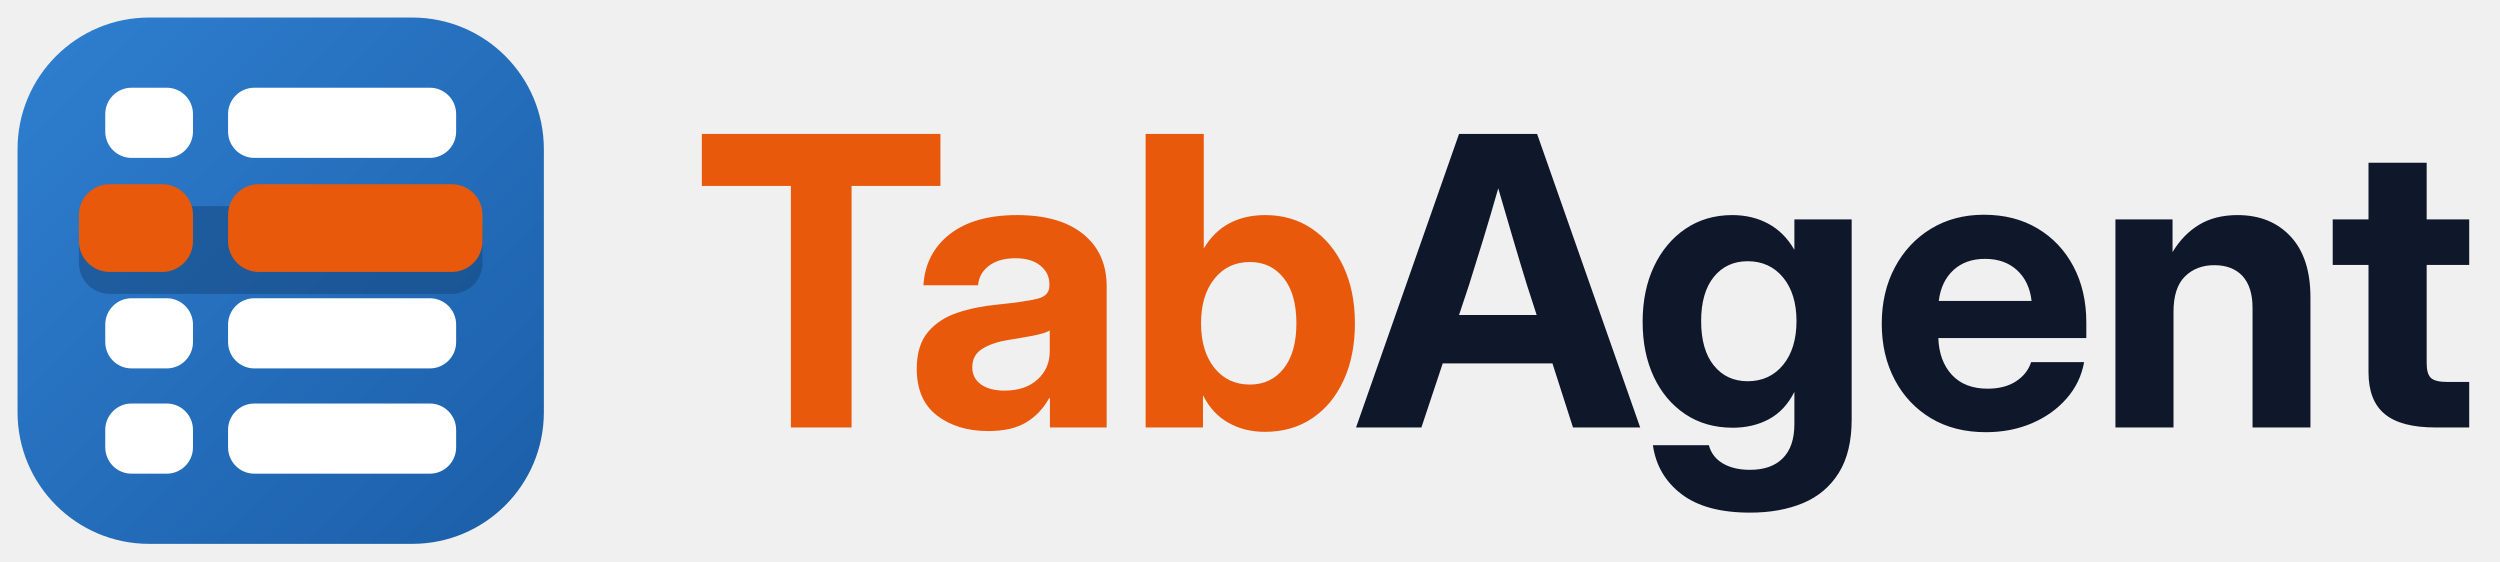
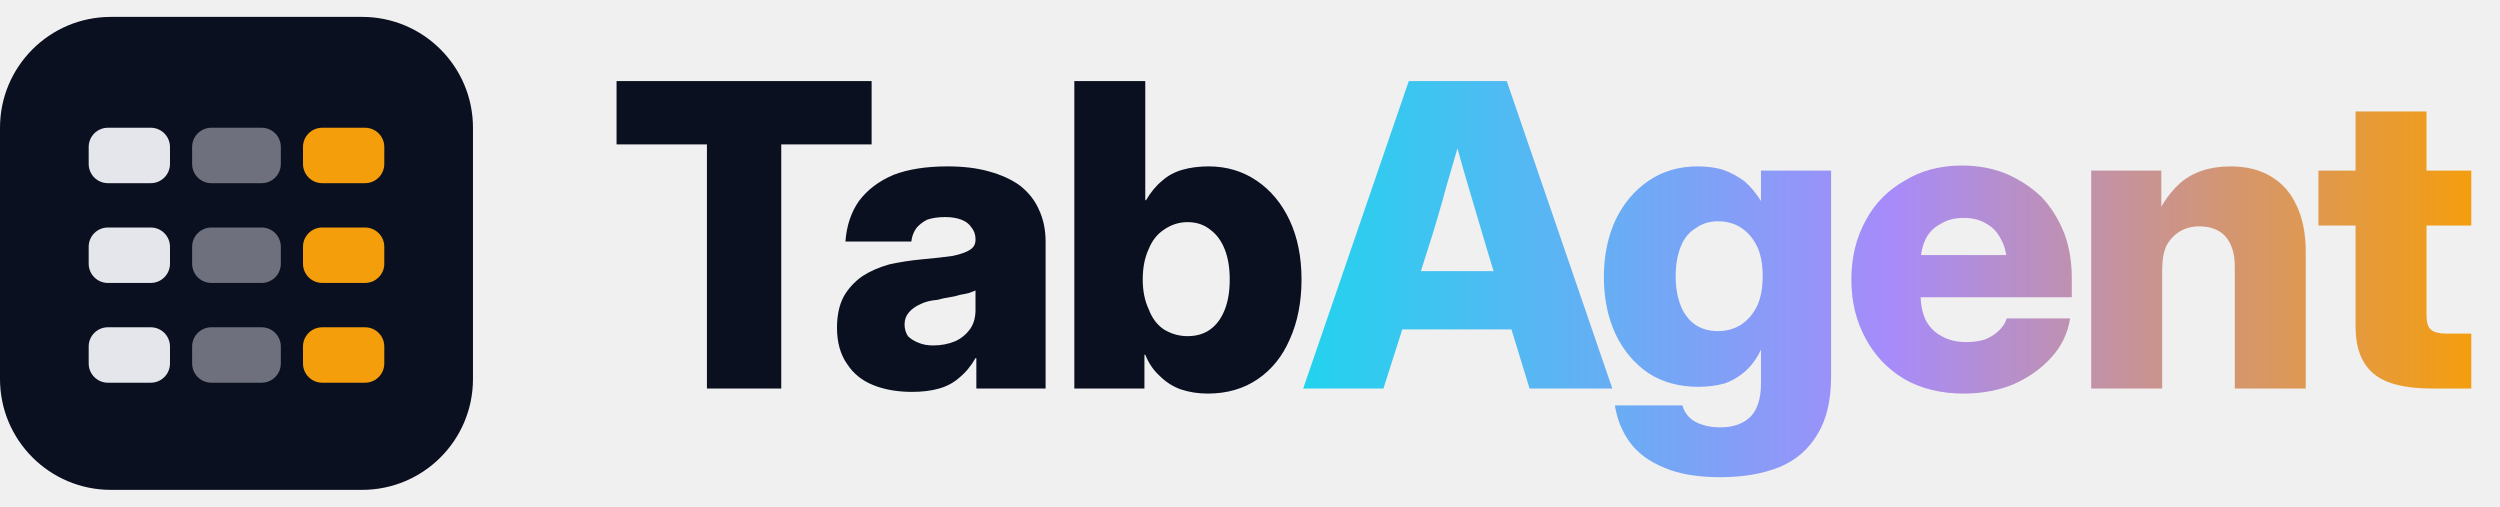
- <svg xmlns="http://www.w3.org/2000/svg" viewBox="0 0 285 64" width="285" height="64" role="img" aria-label="TabAgent">
+ <svg xmlns="http://www.w3.org/2000/svg" viewBox="0 0 296 60" width="296" height="60" role="img" aria-label="TabAgent">
  <defs>
-     <linearGradient id="wg" x1="0" y1="0" x2="1" y2="1">
-       <stop offset="0" stop-color="#2F7FD0" />
-       <stop offset="1" stop-color="#1B5EA8" />
+     <linearGradient id="wm-g" gradientUnits="userSpaceOnUse" x1="154.163" y1="0" x2="293.67" y2="0">
+       <stop offset="0" stop-color="#22D3EE" />
+       <stop offset="0.5" stop-color="#A78BFA" />
+       <stop offset="1" stop-color="#F59E0B" />
    </linearGradient>
  </defs>
-   <rect x="2" y="2" width="60" height="60" rx="15" fill="url(#wg)" />
-   <rect x="12" y="10" width="10" height="8" rx="3" fill="#FFFFFF" />
-   <rect x="26" y="10" width="26" height="8" rx="3" fill="#FFFFFF" />
-   <rect x="9" y="23.5" width="46" height="10" rx="3.5" fill="#123F73" fill-opacity="0.45" />
-   <rect x="9" y="21" width="13" height="10" rx="3.5" fill="#E8590C" />
-   <rect x="26" y="21" width="29" height="10" rx="3.5" fill="#E8590C" />
-   <rect x="12" y="34" width="10" height="8" rx="3" fill="#FFFFFF" />
-   <rect x="26" y="34" width="26" height="8" rx="3" fill="#FFFFFF" />
-   <rect x="12" y="46" width="10" height="8" rx="3" fill="#FFFFFF" />
-   <rect x="26" y="46" width="26" height="8" rx="3" fill="#FFFFFF" />
-   <path fill="#E8590C" d="M80.01 21.2V15.27H107.21V21.2H97.08V48.73H90.16V21.2ZM112.66 49.14Q109.11 49.14 106.81 47.36Q104.51 45.59 104.51 42.04Q104.51 39.37 105.79 37.85Q107.07 36.33 109.18 35.64Q111.29 34.94 113.76 34.72Q117.02 34.38 118.32 34.04Q119.63 33.71 119.63 32.56V32.4Q119.63 31.1 118.59 30.27Q117.56 29.44 115.74 29.44Q113.9 29.44 112.75 30.29Q111.61 31.15 111.5 32.52H105.27Q105.5 28.86 108.28 26.69Q111.07 24.52 115.94 24.52Q120.82 24.52 123.49 26.69Q126.16 28.86 126.16 32.65V48.73H119.69V45.39H119.6Q118.66 47.12 117.02 48.13Q115.38 49.14 112.66 49.14ZM114.51 44.53Q116.89 44.53 118.28 43.26Q119.67 42 119.67 40.06V37.68Q119.11 38 117.81 38.26Q116.5 38.51 114.91 38.76Q113.2 39.03 112.02 39.74Q110.84 40.45 110.84 41.86Q110.84 43.12 111.84 43.83Q112.84 44.53 114.51 44.53ZM144.19 49.23Q141.86 49.23 140.03 48.19Q138.2 47.16 137.16 45.09H137.14V48.73H130.6V15.27H137.23V28.29H137.25Q138.4 26.38 140.16 25.45Q141.92 24.52 144.24 24.52Q147.27 24.52 149.57 26.08Q151.87 27.64 153.17 30.43Q154.46 33.21 154.46 36.85Q154.46 40.56 153.18 43.34Q151.9 46.13 149.6 47.68Q147.29 49.23 144.19 49.23ZM142.49 43.84Q144.89 43.84 146.34 42.01Q147.79 40.18 147.79 36.85Q147.79 33.53 146.34 31.7Q144.89 29.87 142.49 29.87Q139.97 29.87 138.44 31.78Q136.92 33.68 136.92 36.85Q136.92 40.04 138.44 41.94Q139.97 43.84 142.49 43.84Z" />
-   <path fill="#0F172A" d="M154.59 48.73 166.33 15.27H175.23L186.98 48.73H179.32L176.98 41.43H164.47L162.04 48.73ZM166.33 35.91H175.18L174.06 32.45Q173.27 29.89 172.49 27.24Q171.7 24.59 170.8 21.47Q169.91 24.59 169.1 27.24Q168.29 29.89 167.48 32.45ZM199.5 58.44Q194.45 58.44 191.69 56.33Q188.92 54.21 188.43 50.75H194.81Q195.17 52.1 196.4 52.83Q197.64 53.56 199.5 53.56Q201.93 53.56 203.24 52.24Q204.56 50.91 204.56 48.35V44.71H204.54Q203.48 46.8 201.67 47.78Q199.86 48.76 197.53 48.76Q194.43 48.76 192.11 47.21Q189.8 45.66 188.53 42.95Q187.26 40.24 187.26 36.69Q187.26 33.12 188.55 30.38Q189.85 27.64 192.15 26.08Q194.45 24.52 197.48 24.52Q199.77 24.52 201.58 25.5Q203.39 26.47 204.54 28.45H204.56V25.01H211.09V47.81Q211.09 51.56 209.62 53.91Q208.15 56.26 205.55 57.35Q202.94 58.44 199.5 58.44ZM199.23 43.46Q201.75 43.46 203.28 41.59Q204.8 39.73 204.8 36.6Q204.8 33.5 203.28 31.64Q201.75 29.78 199.23 29.78Q196.83 29.78 195.38 31.56Q193.93 33.35 193.93 36.6Q193.93 39.88 195.38 41.67Q196.83 43.46 199.23 43.46ZM226.38 49.27Q222.79 49.27 220.13 47.68Q217.47 46.08 216 43.29Q214.52 40.49 214.52 36.9Q214.52 33.28 216.02 30.47Q217.51 27.67 220.14 26.07Q222.77 24.48 226.16 24.48Q229.66 24.48 232.28 26.04Q234.9 27.6 236.37 30.37Q237.84 33.15 237.84 36.76V38.54H220.97Q221.06 41.16 222.52 42.74Q223.98 44.31 226.59 44.31Q228.52 44.31 229.81 43.48Q231.1 42.65 231.55 41.28H237.59Q237.17 43.63 235.59 45.43Q234.02 47.23 231.64 48.25Q229.26 49.27 226.38 49.27ZM221.02 34.31H231.6Q231.35 32.09 229.94 30.8Q228.54 29.51 226.29 29.51Q224.07 29.51 222.68 30.8Q221.29 32.09 221.02 34.31ZM247.78 35.55V48.73H241.16V25.01H247.67V28.74Q248.88 26.72 250.7 25.62Q252.52 24.52 255.08 24.52Q258.86 24.52 261.13 26.96Q263.39 29.39 263.39 33.89V48.73H256.79V35.1Q256.79 32.72 255.65 31.47Q254.5 30.23 252.43 30.23Q250.39 30.23 249.09 31.51Q247.78 32.79 247.78 35.55ZM281.49 25.01V30.2H276.64V41.41Q276.64 42.62 277.12 43.08Q277.61 43.54 278.95 43.54H281.49V48.73H277.63Q273.72 48.73 271.87 47.21Q270.01 45.68 270.01 42.44V30.2H265.93V25.01H270.01V18.55H276.64V25.01Z" />
+   <g transform="translate(0 2) scale(0.875)">
+     <rect width="64" height="64" rx="15" fill="#0B1020" />
+     <rect x="12" y="15" width="11" height="7.5" rx="2.6" fill="#F7F8FC" fill-opacity="0.92" />
+     <rect x="26" y="15" width="12" height="7.5" rx="2.6" fill="#F7F8FC" fill-opacity="0.42" />
+     <rect x="41" y="15" width="11" height="7.5" rx="2.6" fill="#F59E0B" fill-opacity="1" />
+     <rect x="12" y="28.5" width="11" height="7.5" rx="2.6" fill="#F7F8FC" fill-opacity="0.92" />
+     <rect x="26" y="28.5" width="12" height="7.5" rx="2.6" fill="#F7F8FC" fill-opacity="0.42" />
+     <rect x="41" y="28.5" width="11" height="7.5" rx="2.6" fill="#F59E0B" fill-opacity="1" />
+     <rect x="12" y="42" width="11" height="7.5" rx="2.6" fill="#F7F8FC" fill-opacity="0.92" />
+     <rect x="26" y="42" width="12" height="7.5" rx="2.6" fill="#F7F8FC" fill-opacity="0.42" />
+     <rect x="41" y="42" width="11" height="7.5" rx="2.6" fill="#F59E0B" fill-opacity="1" />
+   </g>
+   <path fill="#0B1020" d="M73 17.1L73 9.6L103.2 9.6L103.2 17.1L92.5 17.1L92.5 46L83.7 46L83.7 17.1ZM108 46.4Q105.4 46.4 103.4 45.6Q101.4 44.8 100.3 43.1Q99.1 41.4 99.1 38.8Q99.1 36.6 99.9 35.1Q100.7 33.7 102.1 32.7Q103.5 31.8 105.3 31.3Q107.1 30.9 109.2 30.7Q111.4 30.5 112.8 30.3Q114.2 30 114.8 29.6Q115.5 29.2 115.5 28.4L115.5 28.3Q115.5 27.5 115 26.9Q114.6 26.3 113.8 26Q113 25.7 111.9 25.7Q110.7 25.7 109.8 26Q109 26.4 108.5 27Q108 27.7 107.9 28.6L100.1 28.6Q100.3 25.8 101.7 23.8Q103.2 21.8 105.8 20.7Q108.4 19.7 112.2 19.7Q115 19.7 117.1 20.3Q119.3 20.9 120.8 22Q122.3 23.2 123 24.8Q123.8 26.5 123.8 28.6L123.8 46L115.6 46L115.6 42.4L115.5 42.4Q114.7 43.8 113.6 44.7Q112.6 45.6 111.2 46Q109.8 46.4 108 46.4ZM110.5 40.9Q111.9 40.9 113.1 40.4Q114.2 39.9 114.9 38.9Q115.5 38 115.5 36.7L115.5 34.4Q115.2 34.5 114.7 34.7Q114.3 34.8 113.7 34.9Q113.1 35.1 112.4 35.2Q111.7 35.3 111 35.5Q109.8 35.6 109 36Q108.1 36.4 107.6 37Q107.1 37.6 107.1 38.4Q107.1 39.2 107.5 39.8Q108 40.3 108.8 40.6Q109.5 40.9 110.5 40.9ZM143 46.6Q141.3 46.6 139.8 46.1Q138.4 45.6 137.3 44.5Q136.2 43.5 135.6 42L135.5 42L135.5 46L127.2 46L127.2 9.6L135.6 9.6L135.6 23.7L135.7 23.7Q136.5 22.3 137.6 21.4Q138.6 20.5 140 20.1Q141.4 19.7 143.1 19.7Q146.3 19.7 148.8 21.4Q151.3 23.1 152.7 26.1Q154.1 29.1 154.1 33.1Q154.1 37.1 152.7 40.2Q151.4 43.2 148.9 44.9Q146.4 46.6 143 46.6ZM140.6 39.8Q142.2 39.8 143.3 39Q144.4 38.2 145 36.7Q145.6 35.2 145.6 33.1Q145.6 31 145 29.5Q144.4 28 143.3 27.2Q142.2 26.3 140.6 26.3Q139.1 26.3 137.8 27.2Q136.6 28 136 29.5Q135.3 31 135.3 33.1Q135.3 35.1 136 36.6Q136.6 38.2 137.8 39Q139.1 39.8 140.6 39.8Z" />
+   <path fill="url(#wm-g)" d="M154.3 46L166.8 9.6L178.4 9.6L190.9 46L181.1 46L176.2 30Q175 26 173.8 21.9Q172.6 17.9 171.4 13.1L173.8 13.1Q172.5 17.9 171.3 21.9Q170.2 26 168.9 30L163.8 46ZM162.9 39L162.9 32.1L182.4 32.1L182.4 39ZM203.7 56.5Q199.7 56.5 197.1 55.4Q194.4 54.3 193 52.4Q191.6 50.5 191.2 48L199.2 48Q199.4 48.8 200 49.4Q200.6 50 201.6 50.3Q202.5 50.6 203.7 50.6Q206 50.6 207.3 49.3Q208.5 48 208.5 45.4L208.5 41.4L208.5 41.4Q207.8 42.9 206.7 43.9Q205.6 44.9 204.2 45.4Q202.7 45.8 201.1 45.8Q197.7 45.8 195.2 44.2Q192.7 42.5 191.3 39.6Q189.9 36.6 189.9 32.8Q189.9 29 191.3 26Q192.7 23.1 195.2 21.4Q197.7 19.7 201 19.7Q202.7 19.7 204 20.1Q205.4 20.6 206.6 21.5Q207.7 22.5 208.5 23.8L208.5 23.8L208.5 20.2L216.8 20.2L216.8 44.6Q216.8 48.8 215.2 51.4Q213.6 54.1 210.7 55.3Q207.7 56.5 203.7 56.5ZM203.4 39.2Q205 39.2 206.2 38.4Q207.4 37.6 208.1 36.1Q208.7 34.7 208.7 32.7Q208.7 30.7 208.1 29.3Q207.4 27.8 206.2 27Q205 26.2 203.4 26.2Q201.9 26.2 200.8 27Q199.6 27.7 199 29.2Q198.4 30.7 198.4 32.7Q198.4 34.7 199 36.2Q199.6 37.7 200.8 38.5Q201.9 39.2 203.4 39.2ZM232.5 46.6Q228.5 46.6 225.5 44.9Q222.5 43.1 220.9 40.1Q219.2 37 219.2 33.1Q219.2 29.2 220.9 26.1Q222.5 23.1 225.5 21.4Q228.4 19.6 232.3 19.6Q235.2 19.6 237.6 20.6Q239.9 21.6 241.7 23.3Q243.4 25.1 244.4 27.6Q245.3 30 245.3 32.9L245.3 35.2L221.9 35.2L221.9 30.2L241.4 30.2L237.6 31.2Q237.6 29.5 236.9 28.3Q236.3 27.1 235.2 26.5Q234.1 25.8 232.5 25.8Q230.9 25.8 229.8 26.5Q228.6 27.1 228 28.3Q227.4 29.5 227.4 31.2L227.4 34.9Q227.4 36.6 228 37.9Q228.7 39.2 229.9 39.8Q231.1 40.5 232.8 40.5Q234 40.5 235 40.2Q236 39.8 236.6 39.2Q237.3 38.6 237.6 37.7L245.1 37.7Q244.7 40.3 242.9 42.3Q241.1 44.3 238.4 45.5Q235.7 46.6 232.5 46.6ZM256 32L256 46L247.6 46L247.6 20.2L255.9 20.2L255.9 27.1L254.7 27.1Q255.9 23.7 258.1 21.7Q260.4 19.7 264.1 19.7Q266.9 19.7 268.9 20.9Q270.9 22.1 271.9 24.3Q273 26.6 273 29.8L273 46L264.6 46L264.6 31.5Q264.6 29.3 263.5 28Q262.4 26.8 260.4 26.8Q259.1 26.8 258.1 27.4Q257.1 28 256.5 29.1Q256 30.2 256 32ZM292.6 20.2L292.6 26.7L274.5 26.7L274.5 20.2ZM278.9 13.2L287.3 13.2L287.3 37.3Q287.3 38.6 287.8 39Q288.3 39.5 289.7 39.5Q290.4 39.5 291.3 39.5Q292.2 39.5 292.6 39.5L292.6 46Q292 46 290.6 46Q289.3 46 287.9 46Q283.2 46 281.1 44.3Q278.9 42.5 278.9 38.7Z" />
</svg>
